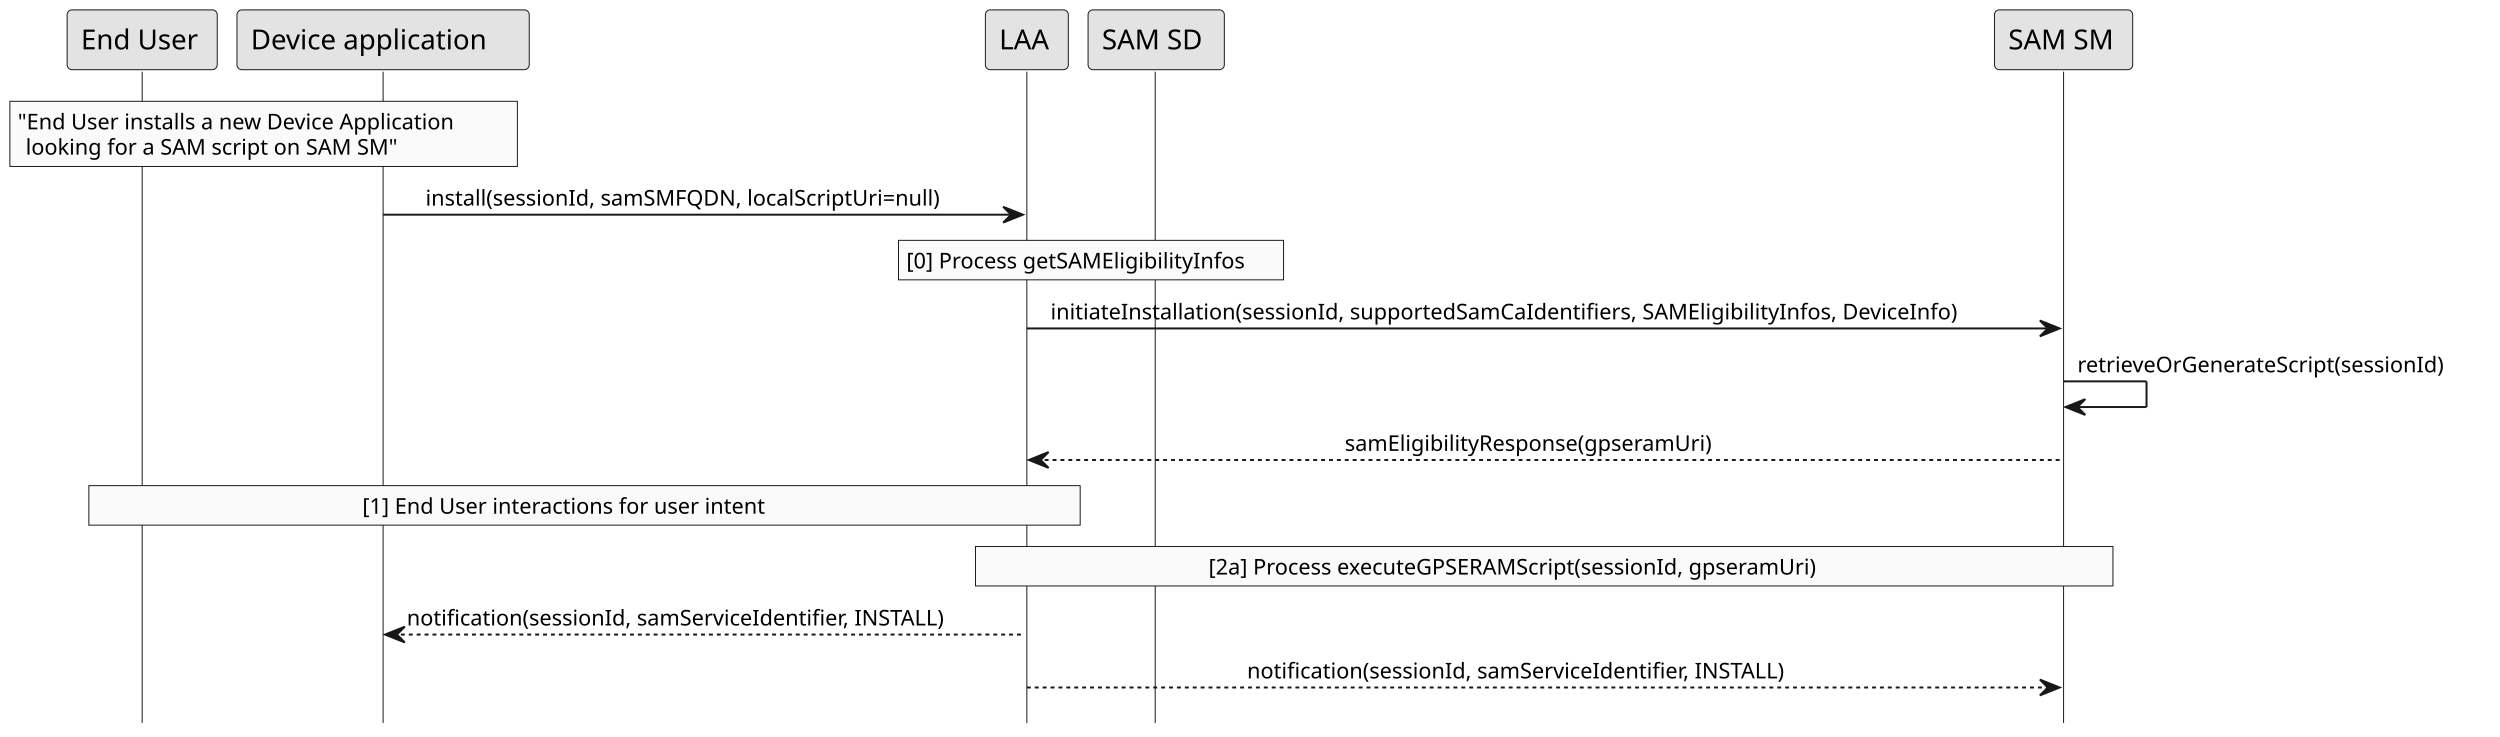
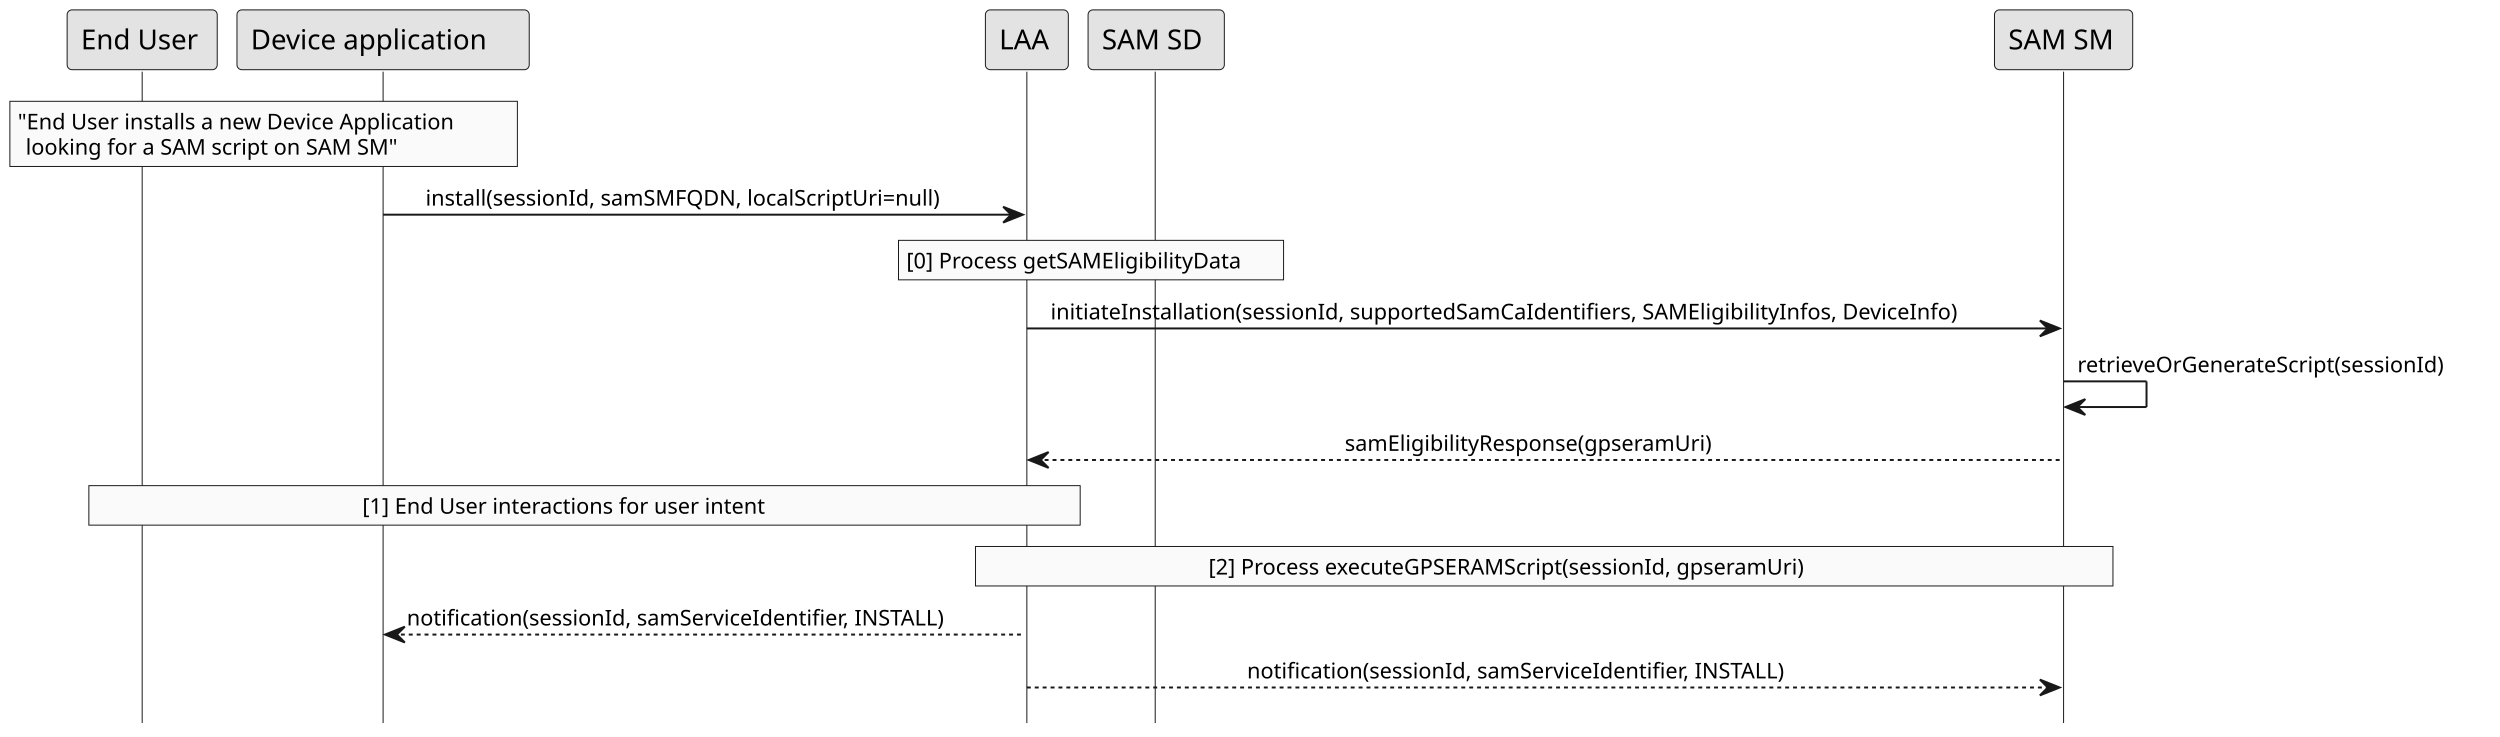
<svg xmlns="http://www.w3.org/2000/svg" contentStyleType="text/css" height="373px" preserveAspectRatio="none" style="width:1266px;height:373px;background:#FFFFFF;" version="1.1" viewBox="0 0 1266 373" width="1266px" zoomAndPan="magnify">
  <defs />
  <g>
    <line style="stroke:#181818;stroke-width:0.5;" x1="72" x2="72" y1="36.297" y2="366.148" />
    <line style="stroke:#181818;stroke-width:0.5;" x1="194" x2="194" y1="36.297" y2="366.148" />
    <line style="stroke:#181818;stroke-width:0.5;" x1="520" x2="520" y1="36.297" y2="366.148" />
    <line style="stroke:#181818;stroke-width:0.5;" x1="585" x2="585" y1="36.297" y2="366.148" />
    <line style="stroke:#181818;stroke-width:0.5;" x1="1045" x2="1045" y1="36.297" y2="366.148" />
    <rect fill="#E3E3E3" height="30.297" rx="2.5" ry="2.5" style="stroke:#181818;stroke-width:0.5;" width="76" x="34" y="5" />
    <text fill="#000000" font-family="sans-serif" font-size="14" lengthAdjust="spacing" textLength="62" x="41" y="24.995">End User</text>
    <rect fill="#E3E3E3" height="30.297" rx="2.5" ry="2.5" style="stroke:#181818;stroke-width:0.5;" width="148" x="120" y="5" />
    <text fill="#000000" font-family="sans-serif" font-size="14" lengthAdjust="spacing" textLength="134" x="127" y="24.995">Device application</text>
    <rect fill="#E3E3E3" height="30.297" rx="2.5" ry="2.5" style="stroke:#181818;stroke-width:0.5;" width="42" x="499" y="5" />
    <text fill="#000000" font-family="sans-serif" font-size="14" lengthAdjust="spacing" textLength="28" x="506" y="24.995">LAA</text>
    <rect fill="#E3E3E3" height="30.297" rx="2.5" ry="2.5" style="stroke:#181818;stroke-width:0.5;" width="69" x="551" y="5" />
    <text fill="#000000" font-family="sans-serif" font-size="14" lengthAdjust="spacing" textLength="55" x="558" y="24.995">SAM SD</text>
    <rect fill="#E3E3E3" height="30.297" rx="2.5" ry="2.5" style="stroke:#181818;stroke-width:0.5;" width="70" x="1010" y="5" />
    <text fill="#000000" font-family="sans-serif" font-size="14" lengthAdjust="spacing" textLength="56" x="1017" y="24.995">SAM SM</text>
    <rect fill="#FAFAFA" height="33" style="stroke:#181818;stroke-width:0.5;" width="257" x="5" y="51.297" />
    <text fill="#000000" font-family="sans-serif" font-size="11" lengthAdjust="spacing" textLength="249" x="9" y="65.507">"End User installs a new Device Application</text>
    <text fill="#000000" font-family="sans-serif" font-size="11" lengthAdjust="spacing" textLength="206" x="13" y="78.312">looking for a SAM script on SAM SM"</text>
    <polygon fill="#181818" points="508,104.711,518,108.711,508,112.711,512,108.711" style="stroke:#181818;stroke-width:1.0;" />
    <line style="stroke:#181818;stroke-width:1.0;" x1="194" x2="514" y1="108.711" y2="108.711" />
    <text fill="#000000" font-family="sans-serif" font-size="11" lengthAdjust="spacing" textLength="283" x="215.5" y="104.117">install(sessionId, samSMFQDN, localScriptUri=null)</text>
    <rect fill="#FAFAFA" height="20" style="stroke:#181818;stroke-width:0.5;" width="195" x="455" y="121.711" />
-     <text fill="#000000" font-family="sans-serif" font-size="11" lengthAdjust="spacing" textLength="187" x="459" y="135.921">[0] Process getSAMEligibilityInfos</text>
+     <text fill="#000000" font-family="sans-serif" font-size="11" lengthAdjust="spacing" textLength="187" x="459" y="135.921">[0] Process getSAMEligibilityData</text>
    <polygon fill="#181818" points="1033,162.32,1043,166.32,1033,170.32,1037,166.32" style="stroke:#181818;stroke-width:1.0;" />
    <line style="stroke:#181818;stroke-width:1.0;" x1="520" x2="1039" y1="166.32" y2="166.32" />
    <text fill="#000000" font-family="sans-serif" font-size="11" lengthAdjust="spacing" textLength="501" x="532" y="161.726">initiateInstallation(sessionId, supportedSamCaIdentifiers, SAMEligibilityInfos, DeviceInfo)</text>
    <line style="stroke:#181818;stroke-width:1.0;" x1="1045" x2="1087" y1="193.125" y2="193.125" />
    <line style="stroke:#181818;stroke-width:1.0;" x1="1087" x2="1087" y1="193.125" y2="206.125" />
    <line style="stroke:#181818;stroke-width:1.0;" x1="1046" x2="1087" y1="206.125" y2="206.125" />
    <polygon fill="#181818" points="1056,202.125,1046,206.125,1056,210.125,1052,206.125" style="stroke:#181818;stroke-width:1.0;" />
    <text fill="#000000" font-family="sans-serif" font-size="11" lengthAdjust="spacing" textLength="207" x="1052" y="188.531">retrieveOrGenerateScript(sessionId)</text>
    <polygon fill="#181818" points="531,228.93,521,232.93,531,236.93,527,232.93" style="stroke:#181818;stroke-width:1.0;" />
    <line style="stroke:#181818;stroke-width:1.0;stroke-dasharray:2.0,2.0;" x1="525" x2="1044" y1="232.93" y2="232.93" />
    <text fill="#000000" font-family="sans-serif" font-size="11" lengthAdjust="spacing" textLength="203" x="681" y="228.335">samEligibilityResponse(gpseramUri)</text>
    <rect fill="#FAFAFA" height="20" style="stroke:#181818;stroke-width:0.5;" width="502" x="45" y="245.93" />
    <text fill="#000000" font-family="sans-serif" font-size="11" lengthAdjust="spacing" textLength="225" x="183.5" y="260.14">[1] End User interactions for user intent</text>
    <rect fill="#FAFAFA" height="20" style="stroke:#181818;stroke-width:0.5;" width="576" x="494" y="276.734" />
-     <text fill="#000000" font-family="sans-serif" font-size="11" lengthAdjust="spacing" textLength="340" x="612" y="290.945">[2a] Process executeGPSERAMScript(sessionId, gpseramUri)</text>
+     <text fill="#000000" font-family="sans-serif" font-size="11" lengthAdjust="spacing" textLength="340" x="612" y="290.945">[2] Process executeGPSERAMScript(sessionId, gpseramUri)</text>
    <polygon fill="#181818" points="205,317.344,195,321.344,205,325.344,201,321.344" style="stroke:#181818;stroke-width:1.0;" />
    <line style="stroke:#181818;stroke-width:1.0;stroke-dasharray:2.0,2.0;" x1="199" x2="519" y1="321.344" y2="321.344" />
    <text fill="#000000" font-family="sans-serif" font-size="11" lengthAdjust="spacing" textLength="302" x="206" y="316.75">notification(sessionId, samServiceIdentifier, INSTALL)</text>
    <polygon fill="#181818" points="1033,344.148,1043,348.148,1033,352.148,1037,348.148" style="stroke:#181818;stroke-width:1.0;" />
    <line style="stroke:#181818;stroke-width:1.0;stroke-dasharray:2.0,2.0;" x1="520" x2="1039" y1="348.148" y2="348.148" />
    <text fill="#000000" font-family="sans-serif" font-size="11" lengthAdjust="spacing" textLength="302" x="631.5" y="343.554">notification(sessionId, samServiceIdentifier, INSTALL)</text>
  </g>
</svg>
